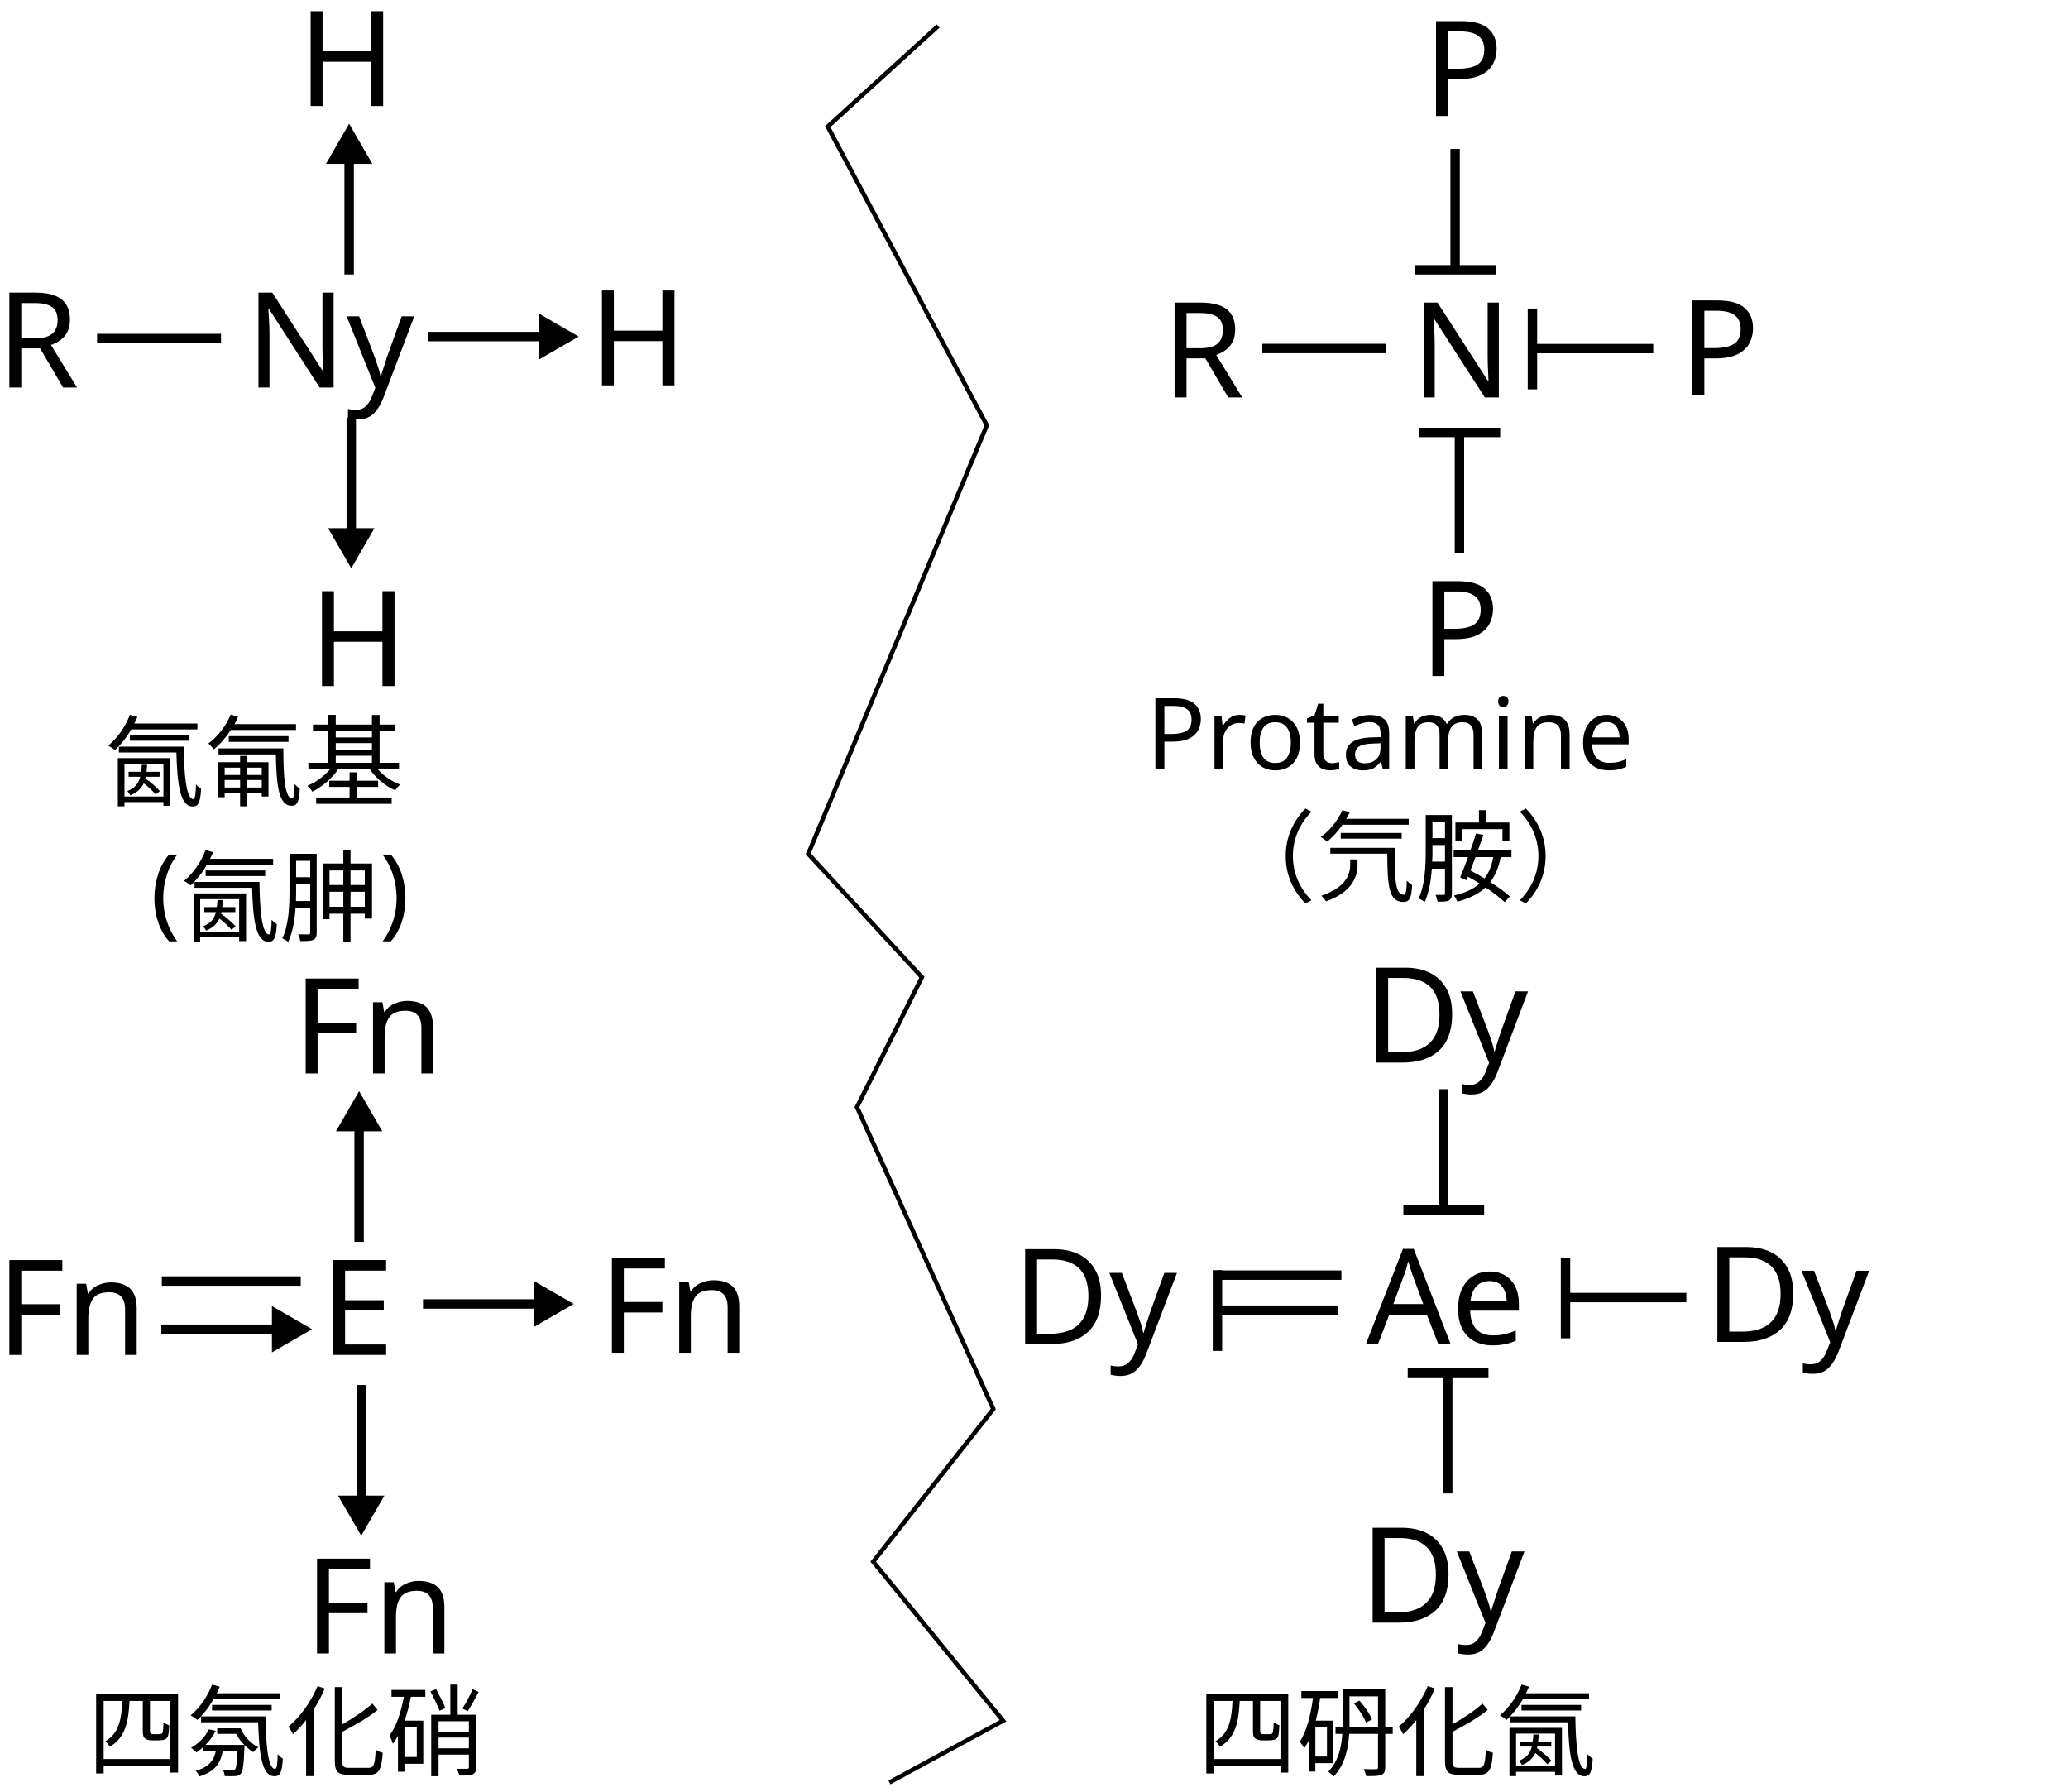
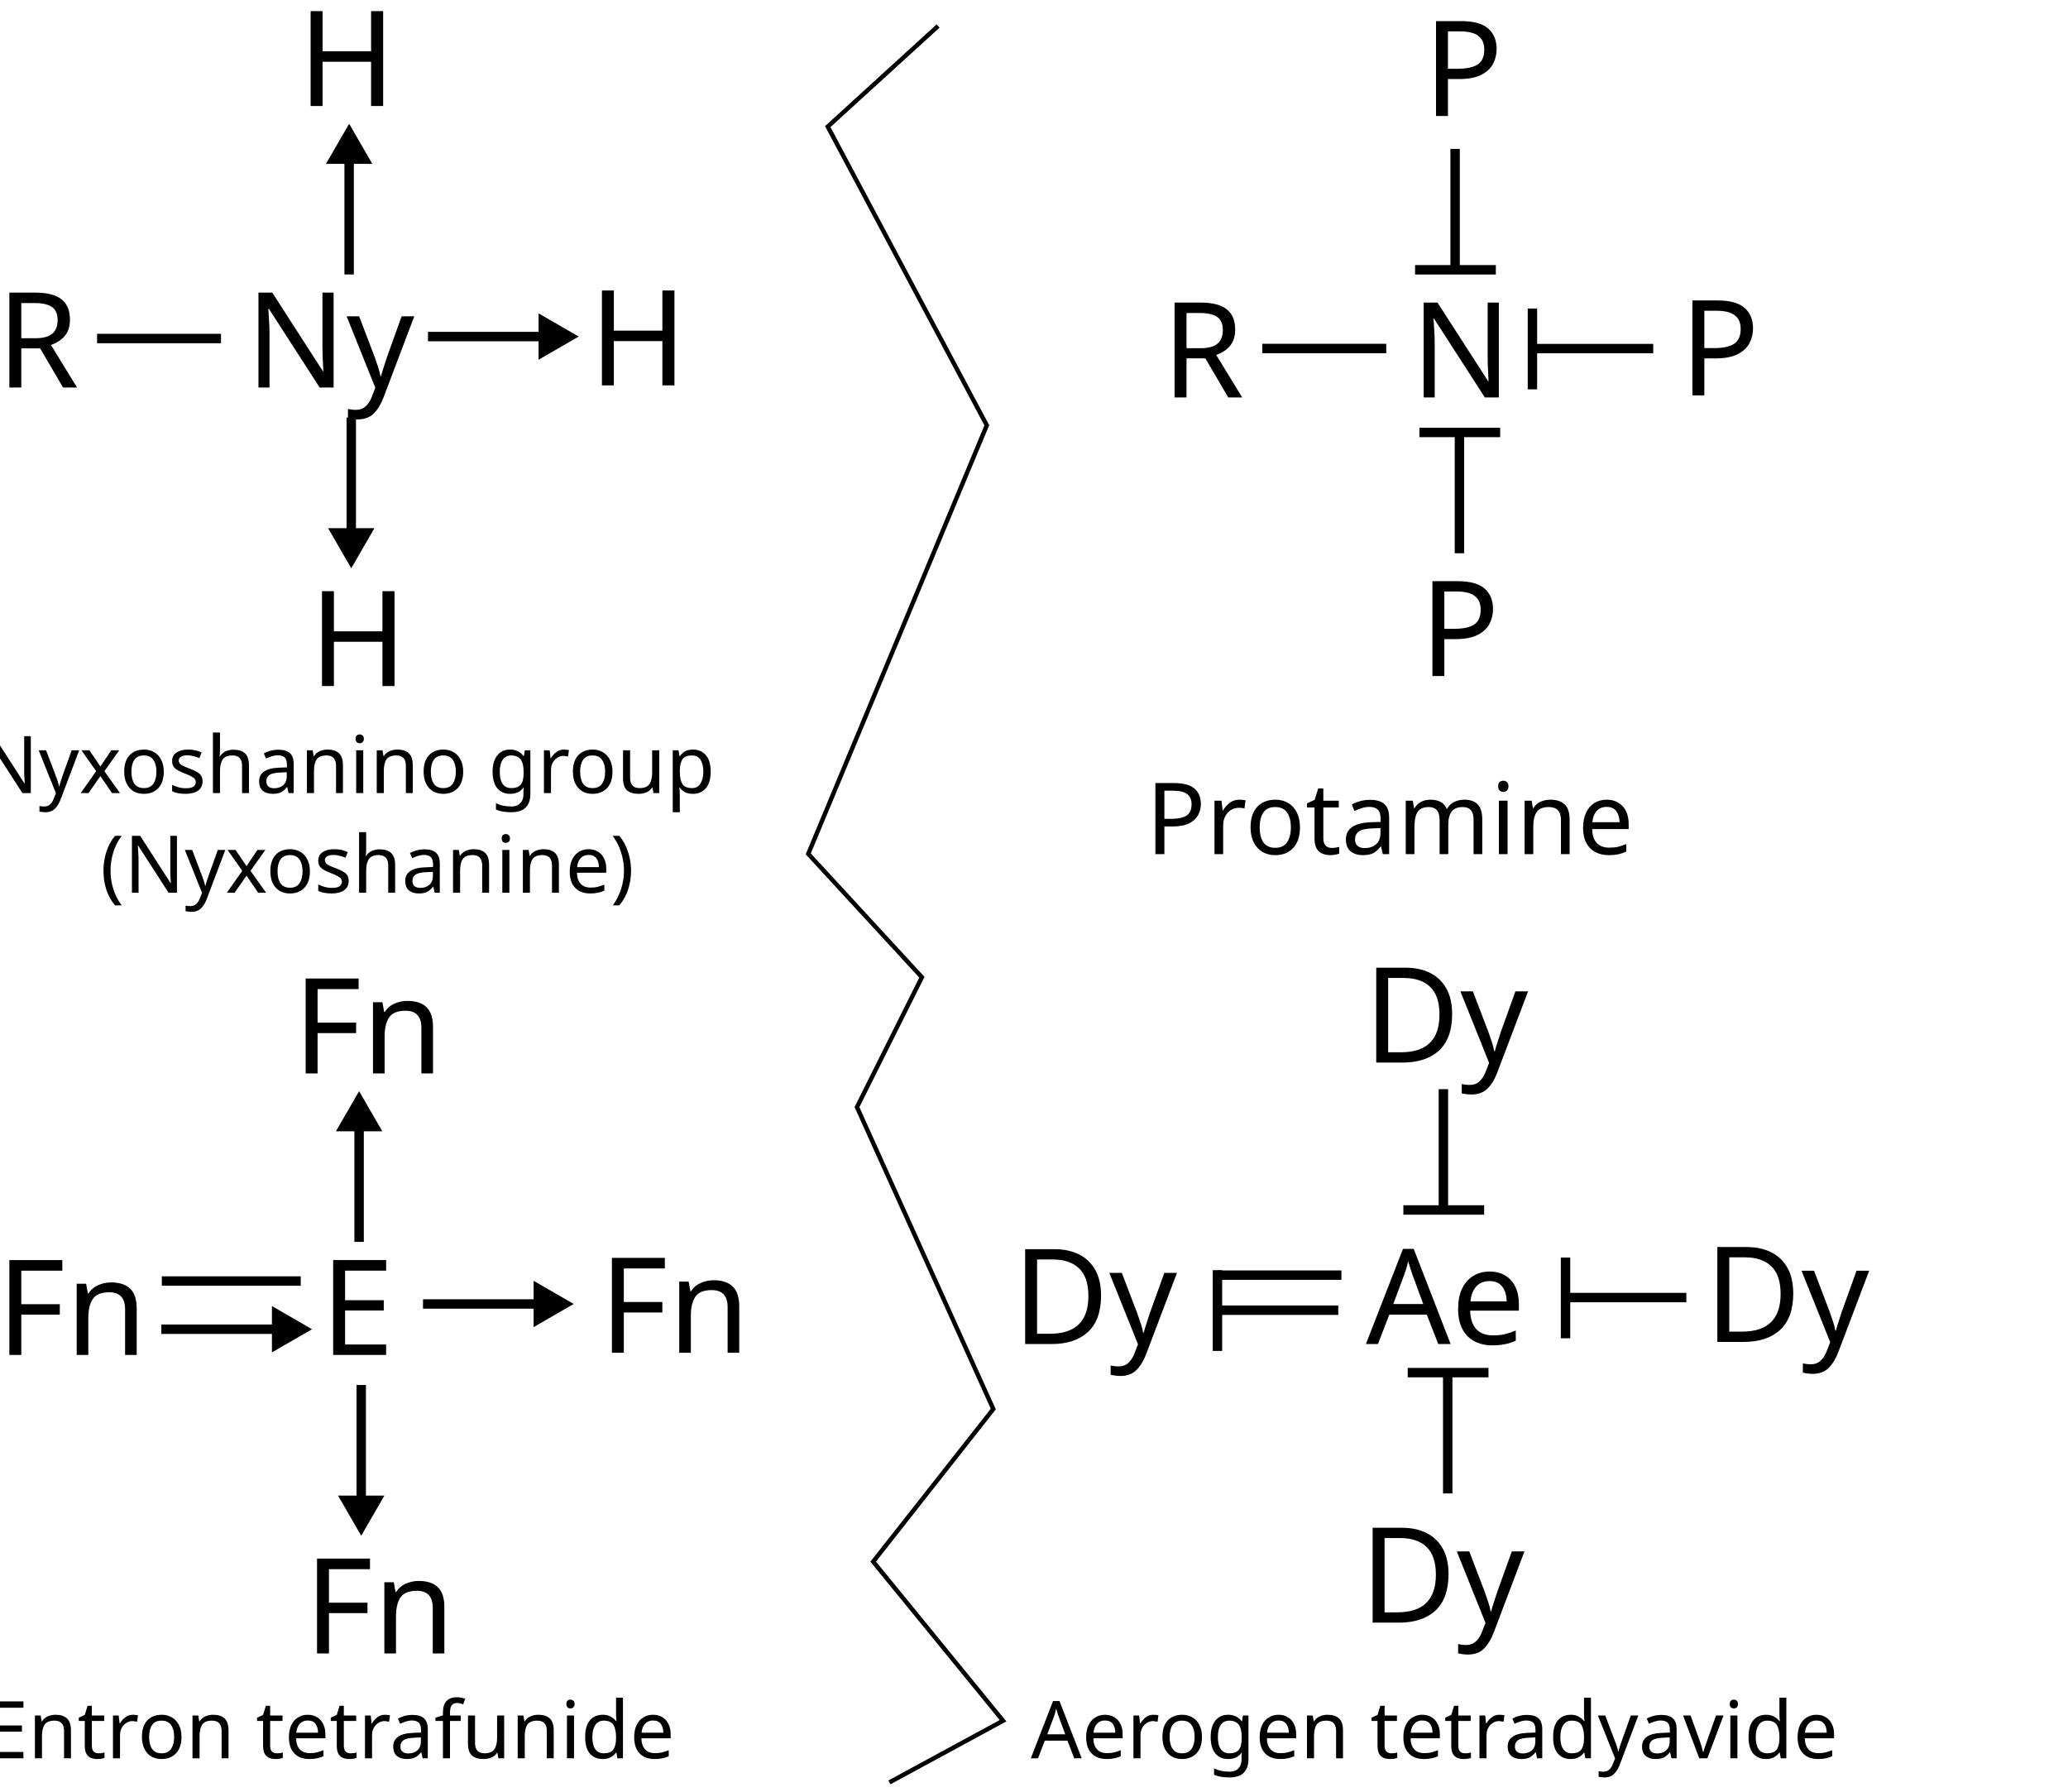
<svg xmlns="http://www.w3.org/2000/svg" xmlns:xlink="http://www.w3.org/1999/xlink" width="219.691mm" height="190.303mm" viewBox="0 0 219.691 190.303" version="1.1" id="svg22753">
  <defs id="defs22750">
    <marker style="overflow:visible" id="TriangleOutM" refX="0" refY="0" orient="auto">
      <path transform="scale(0.4)" style="fill:context-stroke;fill-rule:evenodd;stroke:context-stroke;stroke-width:1pt" d="M 5.77,0 -2.88,5 V -5 Z" id="path63567" />
    </marker>
    <marker style="overflow:visible" id="marker21756" refX="0" refY="0" orient="auto">
      <path transform="scale(0.4)" style="fill:context-stroke;fill-rule:evenodd;stroke:context-stroke;stroke-width:1pt" d="M 5.77,0 -2.88,5 V -5 Z" id="path21754" />
    </marker>
    <marker style="overflow:visible" id="marker21760" refX="0" refY="0" orient="auto">
      <path transform="scale(0.4)" style="fill:context-stroke;fill-rule:evenodd;stroke:context-stroke;stroke-width:1pt" d="M 5.77,0 -2.88,5 V -5 Z" id="path21758" />
    </marker>
    <marker style="overflow:visible" id="StopL" refX="0" refY="0" orient="auto">
      <path transform="scale(0.8)" style="fill:none;fill-opacity:0.75;fill-rule:evenodd;stroke:context-stroke;stroke-width:1pt" d="M 0,5.65 V -5.65" id="path14279" />
    </marker>
    <marker style="overflow:visible" id="marker21766" refX="0" refY="0" orient="auto">
      <path transform="scale(0.8)" style="fill:none;fill-opacity:0.75;fill-rule:evenodd;stroke:context-stroke;stroke-width:1pt" d="M 0,5.65 V -5.65" id="path21764" />
    </marker>
    <marker style="overflow:visible" id="marker21770" refX="0" refY="0" orient="auto">
      <path transform="scale(0.8)" style="fill:none;fill-opacity:0.75;fill-rule:evenodd;stroke:context-stroke;stroke-width:1pt" d="M 0,5.65 V -5.65" id="path21768" />
    </marker>
  </defs>
  <g id="layer1" transform="translate(15.37877,-75.55966)">
    <g id="g1820">
      <path style="fill:none;stroke:#000000;stroke-width:1;stroke-linecap:butt;stroke-linejoin:miter;stroke-miterlimit:4;stroke-dasharray:none;stroke-opacity:1;marker-end:" d="m 139.202,91.383 v 12.747" id="path14028" />
      <path style="fill:none;stroke:#000000;stroke-width:1;stroke-linecap:butt;stroke-linejoin:miter;stroke-miterlimit:4;stroke-dasharray:none;stroke-opacity:1" d="m 134.95,104.216 c 2.86,0 5.72,0 8.58,0" id="path1654" />
    </g>
    <path style="fill:none;stroke:#000000;stroke-width:1;stroke-linecap:butt;stroke-linejoin:miter;stroke-miterlimit:4;stroke-dasharray:none;stroke-opacity:1" d="M -5.066,111.517 H 8.101" id="path2219" />
    <text xml:space="preserve" style="font-size:14.111px;line-height:1.25;font-family:sans-serif;letter-spacing:0px;word-spacing:0px;stroke-width:0.265" x="-15.757" y="116.718" id="text3365">
      <tspan id="tspan3363" style="font-size:14.111px;stroke-width:0.265" x="-15.757" y="116.718">R</tspan>
    </text>
    <text xml:space="preserve" style="font-size:14.111px;line-height:1.25;font-family:sans-serif;letter-spacing:0px;word-spacing:0px;stroke-width:0.265" x="16.247" y="86.819" id="text4699">
      <tspan id="tspan4697" style="font-size:14.111px;stroke-width:0.265" x="16.247" y="86.819">H</tspan>
    </text>
    <text xml:space="preserve" style="font-size:14.111px;line-height:1.25;font-family:sans-serif;letter-spacing:0px;word-spacing:0px;stroke-width:0.265" x="10.702" y="116.718" id="text7337">
      <tspan id="tspan7335" style="font-size:14.111px;stroke-width:0.265" x="10.702" y="116.718">Ny</tspan>
    </text>
    <path style="fill:none;stroke:#000000;stroke-width:1;stroke-linecap:butt;stroke-linejoin:miter;stroke-miterlimit:4;stroke-dasharray:none;stroke-opacity:1;marker-end:url(#TriangleOutM)" d="M 21.712,104.712 V 91.545" id="path7985" />
    <path style="fill:none;stroke:#000000;stroke-width:1;stroke-linecap:butt;stroke-linejoin:miter;stroke-miterlimit:4;stroke-dasharray:none;stroke-opacity:1;marker-end:url(#TriangleOutM)" d="m 30.088,111.307 h 13.167" id="path8067" />
    <path style="fill:none;stroke:#000000;stroke-width:1;stroke-linecap:butt;stroke-linejoin:miter;stroke-miterlimit:4;stroke-dasharray:none;stroke-opacity:1;marker-end:url(#TriangleOutM)" d="m 21.937,119.914 v 13.167" id="path8069" />
    <text xml:space="preserve" style="font-size:14.111px;line-height:1.25;font-family:sans-serif;letter-spacing:0px;word-spacing:0px;stroke-width:0.265" x="47.193" y="116.491" id="text8073">
      <tspan id="tspan8071" style="font-size:14.111px;stroke-width:0.265" x="47.193" y="116.491">H</tspan>
    </text>
    <text xml:space="preserve" style="font-size:14.111px;line-height:1.25;font-family:sans-serif;letter-spacing:0px;word-spacing:0px;stroke-width:0.265" x="17.453" y="148.427" id="text8077">
      <tspan id="tspan8075" style="font-size:14.111px;stroke-width:0.265" x="17.453" y="148.427">H</tspan>
    </text>
    <path style="fill:none;stroke:#000000;stroke-width:1;stroke-linecap:butt;stroke-linejoin:miter;stroke-miterlimit:4;stroke-dasharray:none;stroke-opacity:1" d="m 118.72,112.576 h 13.167" id="path8079" />
    <text xml:space="preserve" style="font-size:14.111px;line-height:1.25;font-family:sans-serif;letter-spacing:0px;word-spacing:0px;stroke-width:0.265" x="108.029" y="117.777" id="text8083">
      <tspan id="tspan8081" style="font-size:14.111px;stroke-width:0.265" x="108.029" y="117.777">R</tspan>
    </text>
    <text xml:space="preserve" style="font-size:14.111px;line-height:1.25;font-family:sans-serif;letter-spacing:0px;word-spacing:0px;stroke-width:0.265" x="135.799" y="87.877" id="text8087">
      <tspan id="tspan8085" style="font-size:14.111px;stroke-width:0.265" x="135.799" y="87.877">P</tspan>
    </text>
    <text xml:space="preserve" style="font-size:14.111px;line-height:1.25;font-family:sans-serif;letter-spacing:0px;word-spacing:0px;stroke-width:0.265" x="134.487" y="117.777" id="text8091">
      <tspan id="tspan8089" style="font-size:14.111px;stroke-width:0.265" x="134.487" y="117.777">N</tspan>
    </text>
    <text xml:space="preserve" style="font-size:14.111px;line-height:1.25;font-family:sans-serif;letter-spacing:0px;word-spacing:0px;stroke-width:0.265" x="163.041" y="117.549" id="text8101">
      <tspan id="tspan8099" style="font-size:14.111px;stroke-width:0.265" x="163.041" y="117.549">P</tspan>
    </text>
    <text xml:space="preserve" style="font-size:14.111px;line-height:1.25;font-family:sans-serif;letter-spacing:0px;word-spacing:0px;stroke-width:0.265" x="135.418" y="147.368" id="text8105">
      <tspan id="tspan8103" style="font-size:14.111px;stroke-width:0.265" x="135.418" y="147.368">P</tspan>
    </text>
    <path style="fill:none;stroke:#000000;stroke-width:1;stroke-linecap:butt;stroke-linejoin:miter;stroke-miterlimit:4;stroke-dasharray:none;stroke-opacity:1" d="m 113.957,211.001 h 13.167" id="path23099" />
    <text xml:space="preserve" style="font-size:14.111px;line-height:1.25;font-family:sans-serif;letter-spacing:0px;word-spacing:0px;stroke-width:0.265" x="92.154" y="218.318" id="text23103">
      <tspan id="tspan23101" style="font-size:14.111px;stroke-width:0.265" x="92.154" y="218.318">Dy</tspan>
    </text>
    <text xml:space="preserve" style="font-size:14.111px;line-height:1.25;font-family:sans-serif;letter-spacing:0px;word-spacing:0px;stroke-width:0.265" x="129.45" y="188.419" id="text23107">
      <tspan id="tspan23105" style="font-size:14.111px;stroke-width:0.265" x="129.45" y="188.419">Dy</tspan>
    </text>
    <text xml:space="preserve" style="font-size:14.111px;line-height:1.25;font-family:sans-serif;letter-spacing:0px;word-spacing:0px;stroke-width:0.265" x="129.725" y="218.318" id="text23111">
      <tspan id="tspan23109" style="font-size:14.111px;stroke-width:0.265" x="129.725" y="218.318">Ae</tspan>
    </text>
    <text xml:space="preserve" style="font-size:14.111px;line-height:1.25;font-family:sans-serif;letter-spacing:0px;word-spacing:0px;stroke-width:0.265" x="165.687" y="218.091" id="text23115">
      <tspan id="tspan23113" style="font-size:14.111px;stroke-width:0.265" x="165.687" y="218.091">Dy</tspan>
    </text>
    <text xml:space="preserve" style="font-size:14.111px;line-height:1.25;font-family:sans-serif;letter-spacing:0px;word-spacing:0px;stroke-width:0.265" x="129.068" y="247.91" id="text23119">
      <tspan id="tspan23117" style="font-size:14.111px;stroke-width:0.265" x="129.068" y="247.91">Dy</tspan>
    </text>
    <path style="fill:none;stroke:#000000;stroke-width:1;stroke-linecap:butt;stroke-linejoin:miter;stroke-miterlimit:4;stroke-dasharray:none;stroke-opacity:1" d="M 1.813,211.627 H 16.568" id="path26322" />
    <text xml:space="preserve" style="font-size:14.111px;line-height:1.25;font-family:sans-serif;letter-spacing:0px;word-spacing:0px;stroke-width:0.265" x="-15.757" y="219.474" id="text26326">
      <tspan id="tspan26324" style="font-size:14.111px;stroke-width:0.265" x="-15.757" y="219.474">Fn</tspan>
    </text>
    <text xml:space="preserve" style="font-size:14.111px;line-height:1.25;font-family:sans-serif;letter-spacing:0px;word-spacing:0px;stroke-width:0.265" x="15.718" y="189.575" id="text26330">
      <tspan id="tspan26328" style="font-size:14.111px;stroke-width:0.265" x="15.718" y="189.575">Fn</tspan>
    </text>
    <text xml:space="preserve" style="font-size:14.111px;line-height:1.25;font-family:sans-serif;letter-spacing:0px;word-spacing:0px;stroke-width:0.265" x="18.639" y="219.474" id="text26334">
      <tspan id="tspan26332" style="font-size:14.111px;stroke-width:0.265" x="18.639" y="219.474">E</tspan>
    </text>
    <path style="fill:none;stroke:#000000;stroke-width:1;stroke-linecap:butt;stroke-linejoin:miter;stroke-miterlimit:4;stroke-dasharray:none;stroke-opacity:1;marker-end:url(#TriangleOutM)" d="M 22.771,207.468 V 194.301" id="path26336" />
    <path style="fill:none;stroke:#000000;stroke-width:1;stroke-linecap:butt;stroke-linejoin:miter;stroke-miterlimit:4;stroke-dasharray:none;stroke-opacity:1;marker-end:url(#TriangleOutM)" d="m 29.559,214.063 h 13.167" id="path26338" />
    <path style="fill:none;stroke:#000000;stroke-width:1;stroke-linecap:butt;stroke-linejoin:miter;stroke-miterlimit:4;stroke-dasharray:none;stroke-opacity:1;marker-end:url(#TriangleOutM)" d="m 22.995,222.67 v 13.167" id="path26340" />
    <text xml:space="preserve" style="font-size:14.111px;line-height:1.25;font-family:sans-serif;letter-spacing:0px;word-spacing:0px;stroke-width:0.265" x="48.251" y="219.246" id="text26344">
      <tspan id="tspan26342" style="font-size:14.111px;stroke-width:0.265" x="48.251" y="219.246">Fn</tspan>
    </text>
    <text xml:space="preserve" style="font-size:14.111px;line-height:1.25;font-family:sans-serif;letter-spacing:0px;word-spacing:0px;stroke-width:0.265" x="16.924" y="251.182" id="text26348">
      <tspan id="tspan26346" style="font-size:14.111px;stroke-width:0.265" x="16.924" y="251.182">Fn</tspan>
    </text>
    <path style="fill:none;stroke:#000000;stroke-width:1;stroke-linecap:butt;stroke-linejoin:miter;stroke-miterlimit:4;stroke-dasharray:none;stroke-opacity:1;marker-end:url(#TriangleOutM)" d="M 1.761,216.745 H 14.928" id="path30242" />
-     <text xml:space="preserve" style="font-size:10.583px;line-height:1.25;font-family:sans-serif;letter-spacing:0px;word-spacing:0px;stroke-width:0.265" x="139.866" y="263.38" id="text30385">
-       <tspan style="font-size:10.583px;text-align:center;text-anchor:middle;stroke-width:0.265" x="139.866" y="263.38" id="tspan30383">四砃化氤</tspan>
+     <text xml:space="preserve" style="font-size:8.467px;line-height:1.25;font-family:sans-serif;letter-spacing:0px;word-spacing:0px;stroke-width:0.265" x="142.512" y="262.321" id="text30385">
+       <tspan style="font-size:8.467px;text-align:center;text-anchor:middle;stroke-width:0.265" x="142.512" y="262.321" id="tspan30383">Aerogen tetradyavide</tspan>
    </text>
-     <text xml:space="preserve" style="font-size:10.583px;line-height:1.25;font-family:sans-serif;letter-spacing:0px;word-spacing:0px;stroke-width:0.265" x="21.929" y="263.38" id="text31152">
-       <tspan style="font-size:10.583px;text-align:center;text-anchor:middle;stroke-width:0.265" x="21.929" y="263.38" id="tspan31150">四氛化硝</tspan>
+     <text xml:space="preserve" style="font-size:8.467px;line-height:1.25;font-family:sans-serif;letter-spacing:0px;word-spacing:0px;stroke-width:0.265" x="25.104" y="262.321" id="text31152">
+       <tspan style="font-size:8.467px;text-align:center;text-anchor:middle;stroke-width:0.265" x="25.104" y="262.321" id="tspan31150">Entron tetrafunide</tspan>
    </text>
-     <text xml:space="preserve" style="font-size:10.583px;line-height:1.25;font-family:sans-serif;letter-spacing:0px;word-spacing:0px;stroke-width:0.265" x="21.24" y="160.378" id="text31924">
-       <tspan style="font-size:10.583px;text-align:center;text-anchor:middle;stroke-width:0.265" x="21.24" y="160.378" id="tspan31922">氤氠基</tspan>
-       <tspan style="font-size:10.583px;text-align:center;text-anchor:middle;stroke-width:0.265" x="21.24" y="173.873" id="tspan186843">(氤胂)</tspan>
-     </text>
-     <text xml:space="preserve" style="font-size:10.583px;line-height:1.25;font-family:sans-serif;letter-spacing:0px;word-spacing:0px;stroke-width:0.265" x="141.894" y="157.274" id="text32280">
-       <tspan style="font-size:10.583px;text-align:center;text-anchor:middle;stroke-width:0.265" x="141.894" y="157.274" id="tspan32278">Protamine</tspan>
-       <tspan style="font-size:10.583px;text-align:center;text-anchor:middle;stroke-width:0.265" x="141.894" y="170.503" id="tspan38134">（氕胺）</tspan>
+     <text xml:space="preserve" style="font-size:10.583px;line-height:1.25;font-family:sans-serif;letter-spacing:0px;word-spacing:0px;stroke-width:0.265" x="141.894" y="166.284" id="text32280">
+       <tspan style="font-size:10.583px;text-align:center;text-anchor:middle;stroke-width:0.265" x="141.894" y="166.284" id="tspan32278">Protamine</tspan>
+       <tspan style="font-size:10.583px;text-align:center;text-anchor:middle;stroke-width:0.265" x="141.894" y="179.513" id="tspan38134" />
    </text>
    <path style="fill:none;stroke:#000000;stroke-width:0.465;stroke-linecap:butt;stroke-linejoin:miter;stroke-opacity:1;stroke-miterlimit:4;stroke-dasharray:none" d="m 84.281,78.318 -11.725,10.69 16.897,31.726 -18.966,45.52 12.07,13.104 -6.897,13.794 14.483,32.071 -12.759,16.208 13.794,16.897 -12.07,6.552" id="path187915" />
    <use x="0" y="0" xlink:href="#g1820" id="use1822" transform="rotate(90,139.1249,112.5084)" width="100%" height="100%" />
    <use x="0" y="0" xlink:href="#g1820" id="use2041" transform="matrix(1,0,0,-1,0.4608396,225.7081)" width="100%" height="100%" />
    <use x="0" y="0" xlink:href="#g1820" id="use2283" transform="translate(-1.244401,99.8632)" width="100%" height="100%" />
    <use x="0" y="0" xlink:href="#use1822" id="use2285" transform="translate(3.515137,100.7965)" width="100%" height="100%" />
    <use x="0" y="0" xlink:href="#use2041" id="use2287" transform="translate(-1.244401,99.8632)" width="100%" height="100%" />
    <use x="0" y="0" xlink:href="#use2285" id="use2369" transform="translate(-36.97571,1.341633)" width="100%" height="100%" />
+     <text xml:space="preserve" style="font-size:8.467px;line-height:1.25;font-family:sans-serif;letter-spacing:0px;word-spacing:0px;stroke-width:0.265" x="29.137" y="159.8" id="text43179">
+       <tspan id="tspan43177" style="font-size:8.467px;text-align:center;text-anchor:middle;stroke-width:0.265" x="29.137" y="159.8">Nyxoshanino group</tspan>
+       <tspan style="font-size:8.467px;text-align:center;text-anchor:middle;stroke-width:0.265" x="29.137" y="170.384" id="tspan44275">(Nyxoshanine)</tspan>
+     </text>
  </g>
</svg>
